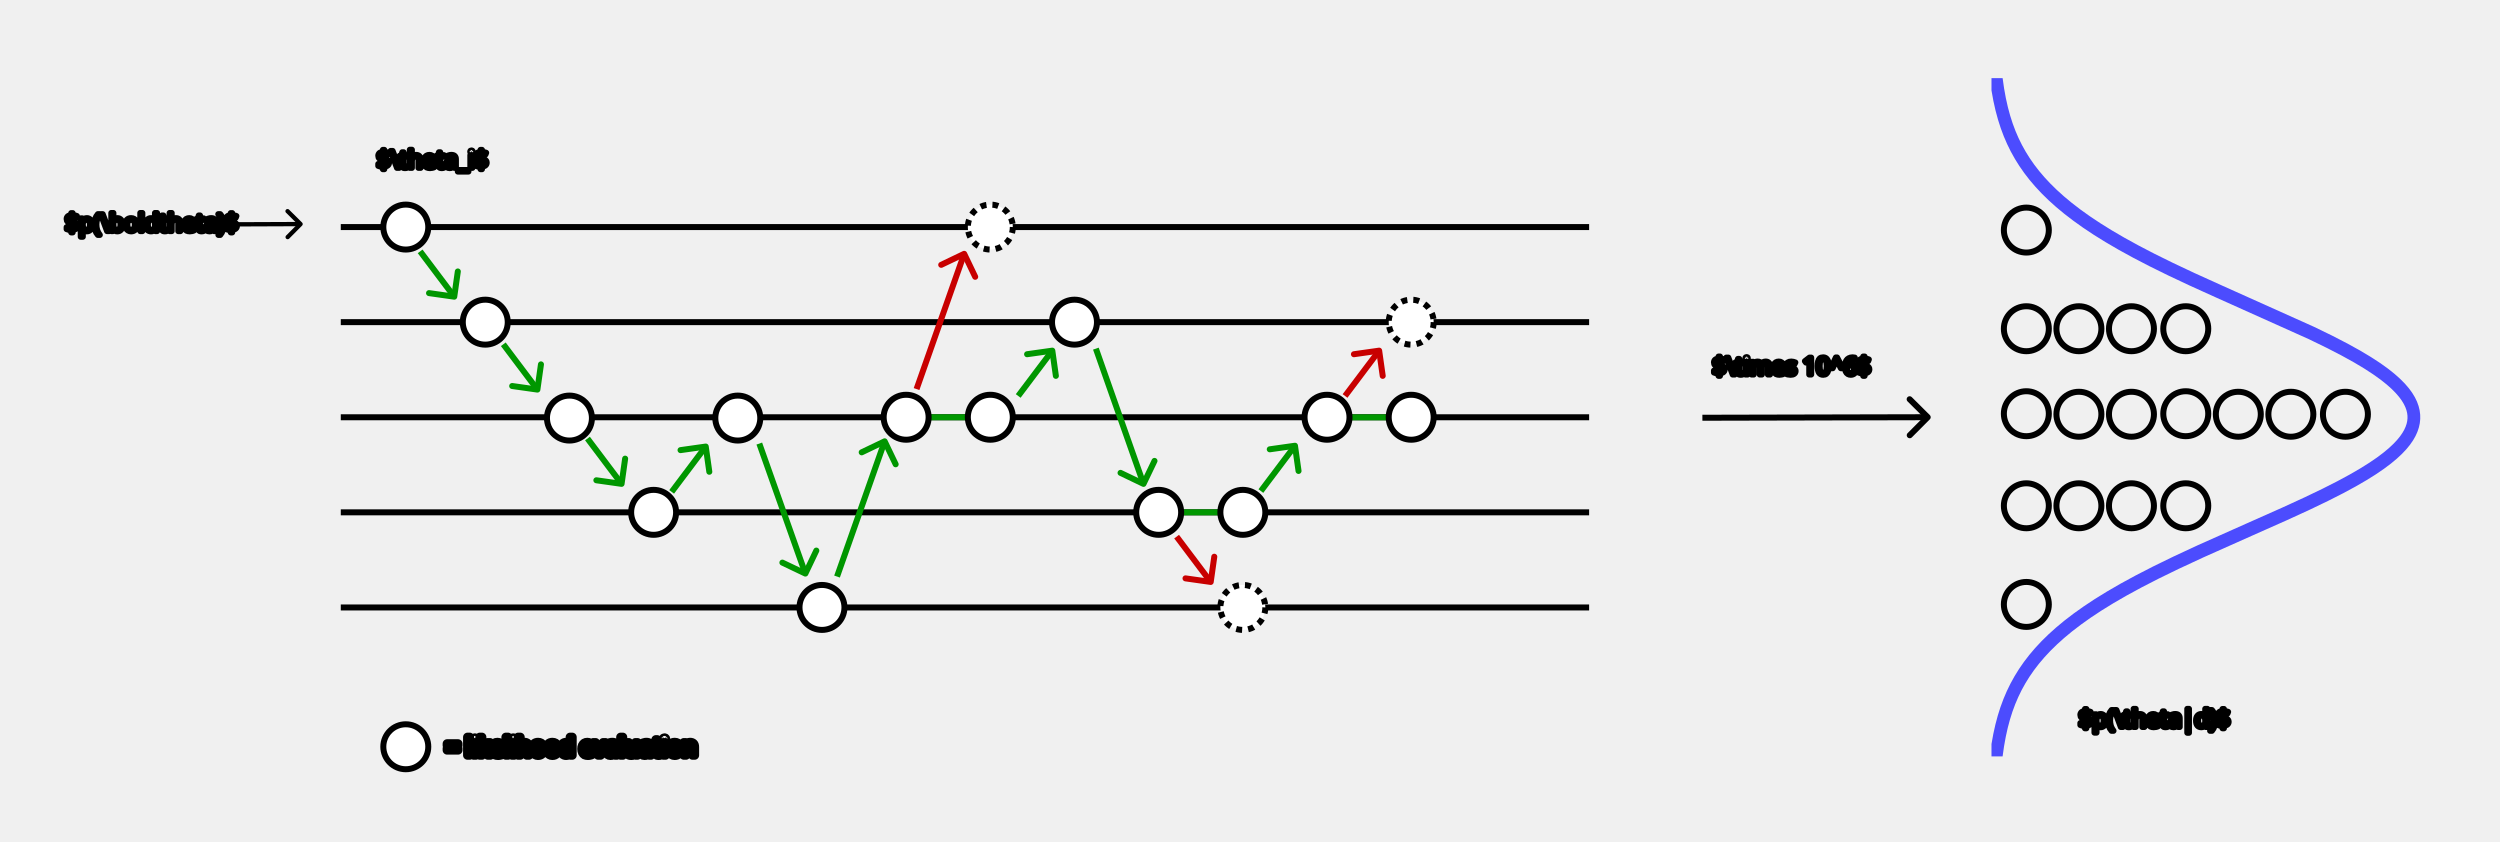
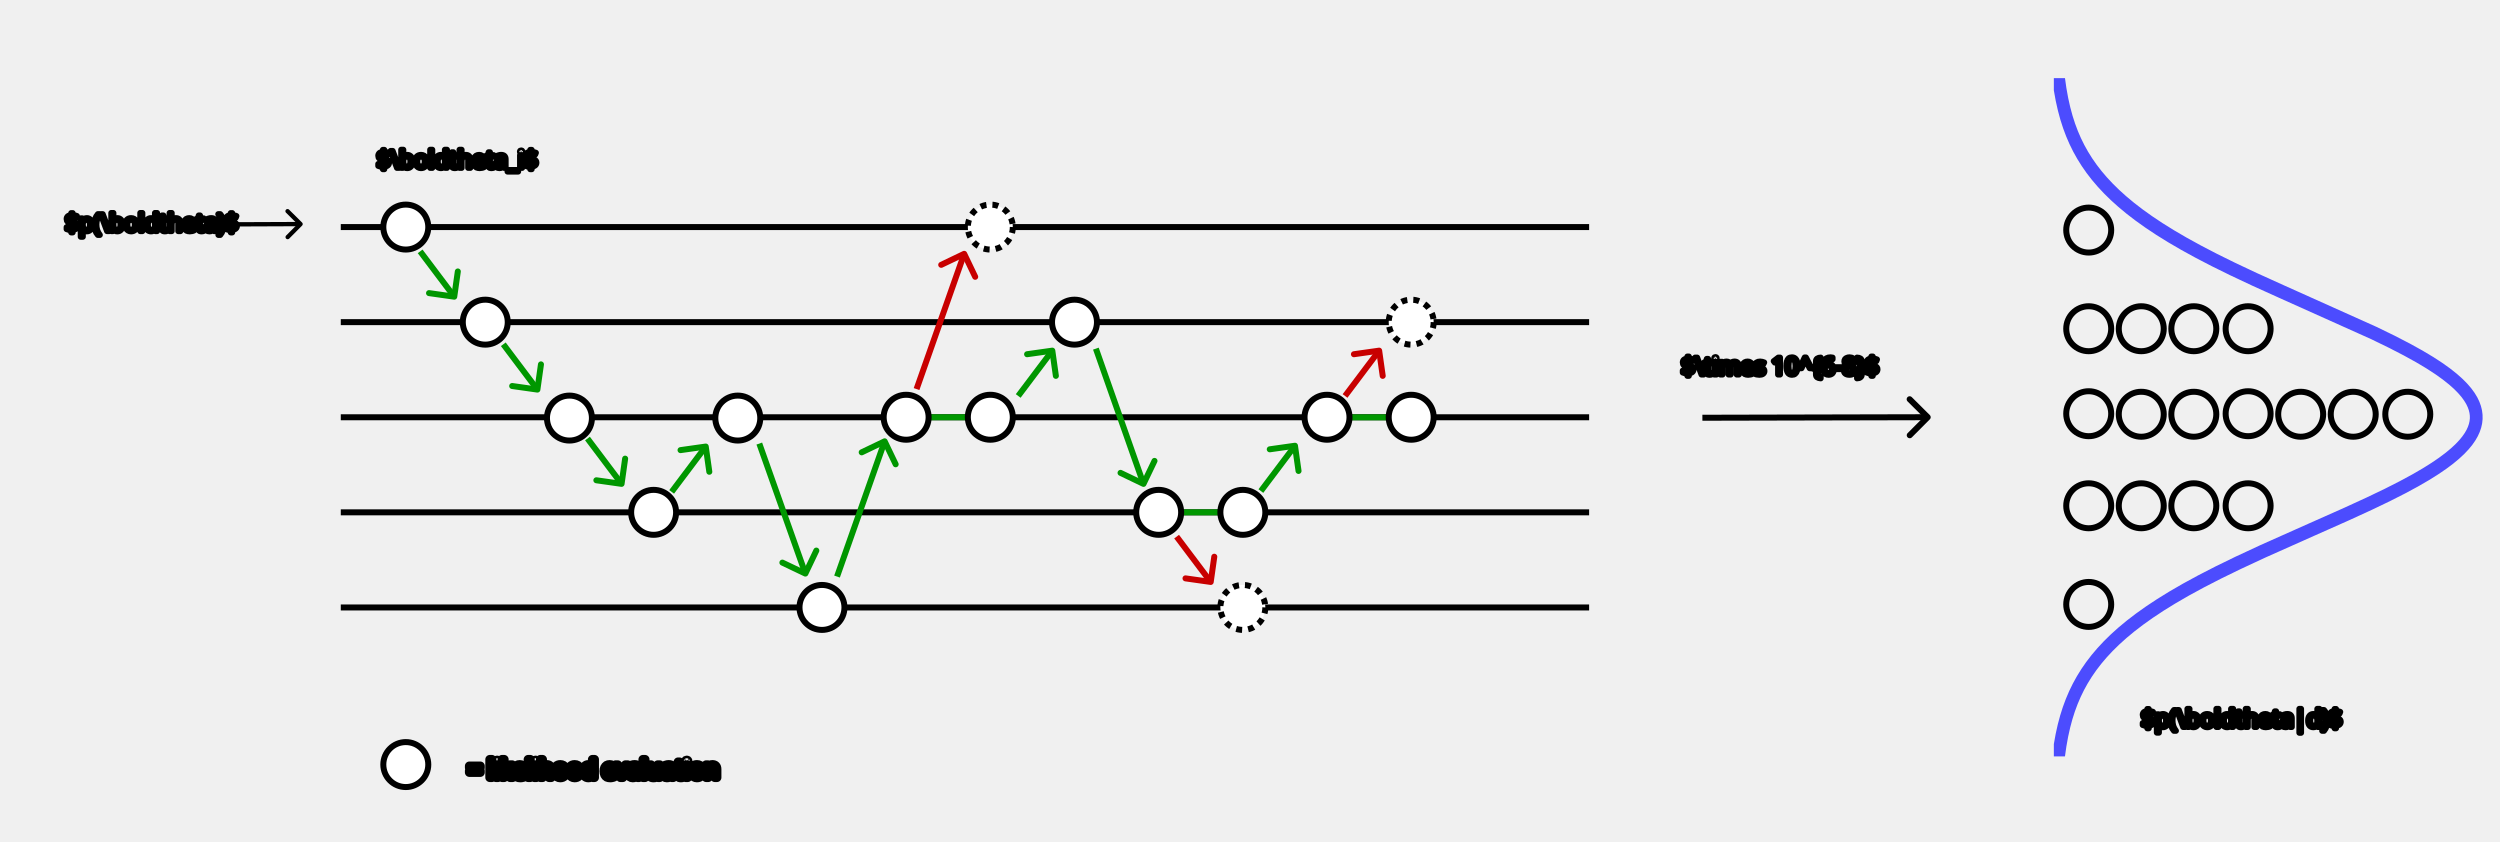
<svg xmlns="http://www.w3.org/2000/svg" width="297mm" height="100mm" viewBox="0 0 297 100" version="1.1" id="svg1" xml:space="preserve">
  <defs id="defs1">
+     <rect x="138.973" y="299.725" width="231.276" height="74.672" id="rect3" />
    <marker style="overflow:visible" id="ArrowWideRounded" refX="0" refY="0" orient="auto-start-reverse" markerWidth="1" markerHeight="1" viewBox="0 0 1 1" preserveAspectRatio="xMidYMid">
      <path style="fill:none;stroke:context-stroke;stroke-width:1;stroke-linecap:round" d="M 3,-3 0,0 3,3" transform="rotate(180,0.125,0)" id="path7" />
    </marker>
    <style type="text/css" id="style1">*{stroke-linejoin: round; stroke-linecap: butt}</style>
    <clipPath id="p74b88239f1">
      <rect x="7.2" y="7.2" width="357.12" height="266.112" id="rect2" />
    </clipPath>
    <marker style="overflow:visible" id="ArrowWideRounded-9" refX="0" refY="0" orient="auto-start-reverse" markerWidth="1" markerHeight="1" viewBox="0 0 1 1" preserveAspectRatio="xMidYMid">
      <path style="fill:none;stroke:context-stroke;stroke-width:1;stroke-linecap:round" d="M 3,-3 0,0 3,3" transform="rotate(180,0.125,0)" id="path7-8" />
    </marker>
    <marker style="overflow:visible" id="ArrowWideRounded-9-4" refX="0" refY="0" orient="auto-start-reverse" markerWidth="1" markerHeight="1" viewBox="0 0 1 1" preserveAspectRatio="xMidYMid">
      <path style="fill:none;stroke:context-stroke;stroke-width:1;stroke-linecap:round" d="M 3,-3 0,0 3,3" transform="rotate(180,0.125,0)" id="path7-8-4" />
    </marker>
    <marker style="overflow:visible" id="ArrowWideRounded-9-4-8" refX="0" refY="0" orient="auto-start-reverse" markerWidth="1" markerHeight="1" viewBox="0 0 1 1" preserveAspectRatio="xMidYMid">
      <path style="fill:none;stroke:context-stroke;stroke-width:1;stroke-linecap:round" d="M 3,-3 0,0 3,3" transform="rotate(180,0.125,0)" id="path7-8-4-1" />
    </marker>
    <marker style="overflow:visible" id="ArrowWideRounded-9-4-8-1" refX="0" refY="0" orient="auto-start-reverse" markerWidth="1" markerHeight="1" viewBox="0 0 1 1" preserveAspectRatio="xMidYMid">
      <path style="fill:none;stroke:context-stroke;stroke-width:1;stroke-linecap:round" d="M 3,-3 0,0 3,3" transform="rotate(180,0.125,0)" id="path7-8-4-1-9" />
    </marker>
    <marker style="overflow:visible" id="ArrowWideRounded-9-4-8-1-6" refX="0" refY="0" orient="auto-start-reverse" markerWidth="1" markerHeight="1" viewBox="0 0 1 1" preserveAspectRatio="xMidYMid">
      <path style="fill:none;stroke:context-stroke;stroke-width:1;stroke-linecap:round" d="M 3,-3 0,0 3,3" transform="rotate(180,0.125,0)" id="path7-8-4-1-9-4" />
    </marker>
    <marker style="overflow:visible" id="ArrowWideRounded-9-4-8-1-6-0" refX="0" refY="0" orient="auto-start-reverse" markerWidth="1" markerHeight="1" viewBox="0 0 1 1" preserveAspectRatio="xMidYMid">
      <path style="fill:none;stroke:context-stroke;stroke-width:1;stroke-linecap:round" d="M 3,-3 0,0 3,3" transform="rotate(180,0.125,0)" id="path7-8-4-1-9-4-7" />
    </marker>
    <marker style="overflow:visible" id="ArrowWideRounded-9-4-8-1-6-0-1" refX="0" refY="0" orient="auto-start-reverse" markerWidth="1" markerHeight="1" viewBox="0 0 1 1" preserveAspectRatio="xMidYMid">
      <path style="fill:none;stroke:context-stroke;stroke-width:1;stroke-linecap:round" d="M 3,-3 0,0 3,3" transform="rotate(180,0.125,0)" id="path7-8-4-1-9-4-7-5" />
    </marker>
    <marker style="overflow:visible" id="ArrowWideRounded-6" refX="0" refY="0" orient="auto-start-reverse" markerWidth="1" markerHeight="1" viewBox="0 0 1 1" preserveAspectRatio="xMidYMid">
      <path style="fill:none;stroke:context-stroke;stroke-width:1;stroke-linecap:round" d="M 3,-3 0,0 3,3" transform="rotate(180,0.125,0)" id="path7-5" />
    </marker>
  </defs>
  <g id="layer1">
-     <g id="figure_1" transform="matrix(0,0.225634,-0.2127156,0,294.726,7.65572)" style="stroke-width:7.113;stroke-dasharray:none">
+     <g id="figure_1" transform="matrix(0,0.225634,-0.2127156,0,302.1343,7.65572)" style="stroke-width:7.113;stroke-dasharray:none">
      <g id="patch_1" style="stroke-width:7.113;stroke-dasharray:none">
        <path d="M 0,280.512 H 371.52 V 0 H 0 Z" style="fill:none;stroke-width:7.113;stroke-dasharray:none" id="path1" />
      </g>
      <g id="axes_1" style="stroke-width:7.113;stroke-dasharray:none">
        <g id="line2d_1" style="stroke-width:7.113;stroke-dasharray:none">
          <path d="m 7.152,270.697 5.953,-0.897 5.357,-1.029 4.941,-1.174 4.583,-1.315 4.345,-1.478 4.107,-1.632 3.929,-1.8 3.81,-1.992 3.691,-2.183 3.572,-2.37 3.512,-2.596 3.453,-2.826 3.453,-3.114 3.453,-3.417 3.453,-3.734 3.453,-4.063 3.512,-4.481 3.572,-4.926 3.631,-5.395 3.691,-5.884 3.81,-6.495 3.988,-7.248 4.167,-8.044 4.405,-8.995 4.762,-10.237 5.357,-12.059 6.488,-15.182 21.846,-51.619 4.643,-10.117 4.048,-8.304 3.631,-6.955 3.333,-5.911 3.036,-4.944 2.857,-4.238 2.679,-3.582 2.5,-2.983 2.381,-2.503 2.262,-2.062 2.143,-1.661 2.083,-1.336 1.964,-1.004 1.905,-0.733 1.905,-0.493 1.845,-0.249 1.845,-0.022 1.845,0.205 1.845,0.431 1.905,0.68 1.905,0.918 1.964,1.192 2.083,1.533 2.143,1.859 2.262,2.266 2.381,2.711 2.5,3.192 2.619,3.707 2.798,4.347 3.036,5.138 3.274,5.991 3.572,7.012 3.988,8.337 4.524,9.987 5.536,12.787 8.274,19.743 11.369,27.044 6.072,13.845 5.119,11.136 4.643,9.583 4.345,8.469 4.107,7.527 3.929,6.746 3.81,6.108 3.691,5.506 3.631,5.024 3.572,4.567 3.512,4.136 3.512,3.796 3.512,3.468 3.512,3.155 3.512,2.858 3.572,2.619 3.631,2.386 3.691,2.158 3.81,1.969 3.929,1.778 4.107,1.611 4.286,1.44 4.524,1.284 4.822,1.137 5.238,1.004 5.714,0.866 0.238,0.032 v 0" clip-path="url(#p74b88239f1)" style="fill:none;stroke:#4c4cfe;stroke-width:7.113;stroke-linecap:square;stroke-dasharray:none" id="path2" />
        </g>
      </g>
    </g>
    <path style="fill:none;stroke:#000000;stroke-width:0.713;stroke-miterlimit:3.8;stroke-dasharray:none" d="m 286.737,49.569 c -81.421,0 -162.842,0 -244.263,0" id="path3" transform="matrix(0.6071392,0,0,1,14.69808,0)" />
    <path style="fill:none;stroke:#000000;stroke-width:0.713;stroke-linecap:butt;stroke-linejoin:round;stroke-miterlimit:3.8;stroke-dasharray:none" d="m 286.737,49.569 c -81.421,0 -162.842,0 -244.263,0" id="path3-5" transform="matrix(0.6071392,0,0,1,14.69808,-11.29654)" />
    <path style="fill:none;stroke:#000000;stroke-width:0.713;stroke-linecap:butt;stroke-linejoin:round;stroke-miterlimit:3.8;stroke-dasharray:none" d="m 286.737,49.569 c -81.421,0 -162.842,0 -244.263,0" id="path3-5-4" transform="matrix(0.6071392,0,0,1,14.69808,-22.59307)" />
-     <circle style="fill:none;stroke:#000000;stroke-width:0.713;stroke-miterlimit:3.8;stroke-dasharray:none" id="path4" cx="240.73" cy="39.053" r="2.671" />
-     <circle style="fill:none;stroke:#000000;stroke-width:0.713;stroke-linecap:butt;stroke-linejoin:round;stroke-miterlimit:3.8;stroke-dasharray:none" id="path4-3" cx="240.73" cy="27.333" r="2.671" />
+     <circle style="fill:none;stroke:#000000;stroke-width:0.713;stroke-miterlimit:3.8;stroke-dasharray:none" id="path4" cx="248.139" cy="39.053" r="2.671" />
+     <circle style="fill:none;stroke:#000000;stroke-width:0.713;stroke-linecap:butt;stroke-linejoin:round;stroke-miterlimit:3.8;stroke-dasharray:none" id="path4-3" cx="248.139" cy="27.333" r="2.671" />
    <circle style="fill:#ffffff;fill-opacity:1;stroke:#000000;stroke-width:0.713;stroke-linecap:butt;stroke-linejoin:round;stroke-miterlimit:3.8;stroke-dasharray:none" id="path4-3-2" cx="48.209" cy="26.976" r="2.671" />
    <circle style="fill:#ffffff;fill-opacity:1;stroke:#000000;stroke-width:0.713;stroke-linecap:butt;stroke-linejoin:round;stroke-miterlimit:3.8;stroke-dasharray:none" id="path4-3-2-1" cx="57.65" cy="38.273" r="2.671" />
    <circle style="fill:#ffffff;fill-opacity:1;stroke:#000000;stroke-width:0.713;stroke-linecap:butt;stroke-linejoin:round;stroke-miterlimit:3.8;stroke-dasharray:none" id="path4-3-2-1-8" cx="67.65" cy="49.667" r="2.671" />
-     <circle style="fill:none;stroke:#000000;stroke-width:0.713;stroke-linecap:butt;stroke-linejoin:round;stroke-miterlimit:3.8;stroke-dasharray:none" id="path4-3-3" cx="253.217" cy="39.053" r="2.671" />
-     <circle style="fill:none;stroke:#000000;stroke-width:0.713;stroke-linecap:butt;stroke-linejoin:round;stroke-miterlimit:3.8;stroke-dasharray:none" id="path4-3-3-8" cx="259.669" cy="39.053" r="2.671" />
-     <circle style="fill:none;stroke:#000000;stroke-width:0.713;stroke-linecap:butt;stroke-linejoin:round;stroke-miterlimit:3.8;stroke-dasharray:none" id="path4-3-3-8-1" cx="259.669" cy="60.086" r="2.671" />
-     <circle style="fill:none;stroke:#000000;stroke-width:0.713;stroke-linecap:butt;stroke-linejoin:round;stroke-miterlimit:3.8;stroke-dasharray:none" id="path4-0" cx="246.974" cy="39.053" r="2.671" />
+     <circle style="fill:none;stroke:#000000;stroke-width:0.713;stroke-linecap:butt;stroke-linejoin:round;stroke-miterlimit:3.8;stroke-dasharray:none" id="path4-3-3" cx="260.625" cy="39.053" r="2.671" />
+     <circle style="fill:none;stroke:#000000;stroke-width:0.713;stroke-linecap:butt;stroke-linejoin:round;stroke-miterlimit:3.8;stroke-dasharray:none" id="path4-3-3-8" cx="267.077" cy="39.053" r="2.671" />
+     <circle style="fill:none;stroke:#000000;stroke-width:0.713;stroke-linecap:butt;stroke-linejoin:round;stroke-miterlimit:3.8;stroke-dasharray:none" id="path4-3-3-8-1" cx="267.077" cy="60.086" r="2.671" />
+     <circle style="fill:none;stroke:#000000;stroke-width:0.713;stroke-linecap:butt;stroke-linejoin:round;stroke-miterlimit:3.8;stroke-dasharray:none" id="path4-0" cx="254.382" cy="39.053" r="2.671" />
    <path style="fill:none;stroke:#000000;stroke-width:0.713;stroke-linecap:butt;stroke-linejoin:round;stroke-miterlimit:3.8;stroke-dasharray:none" d="m 286.737,49.569 c -81.421,0 -162.842,0 -244.263,0" id="path3-5-41" transform="matrix(0.6071392,0,0,-1,14.69808,110.4355)" />
    <path style="fill:none;stroke:#000000;stroke-width:0.713;stroke-linecap:butt;stroke-linejoin:round;stroke-miterlimit:3.8;stroke-dasharray:none" d="m 286.737,49.569 c -81.421,0 -162.842,0 -244.263,0" id="path3-5-4-8" transform="matrix(0.6071392,0,0,-1,14.69808,121.7321)" />
-     <circle style="fill:none;stroke:#000000;stroke-width:0.713;stroke-linecap:butt;stroke-linejoin:round;stroke-miterlimit:3.8;stroke-dasharray:none" id="path4-8" cx="240.73" cy="-60.086" r="2.671" transform="scale(1,-1)" />
-     <circle style="fill:none;stroke:#000000;stroke-width:0.713;stroke-linecap:butt;stroke-linejoin:round;stroke-miterlimit:3.8;stroke-dasharray:none" id="path4-3-35" cx="240.73" cy="-71.806" r="2.671" transform="scale(1,-1)" />
+     <circle style="fill:none;stroke:#000000;stroke-width:0.713;stroke-linecap:butt;stroke-linejoin:round;stroke-miterlimit:3.8;stroke-dasharray:none" id="path4-8" cx="248.139" cy="-60.086" r="2.671" transform="scale(1,-1)" />
+     <circle style="fill:none;stroke:#000000;stroke-width:0.713;stroke-linecap:butt;stroke-linejoin:round;stroke-miterlimit:3.8;stroke-dasharray:none" id="path4-3-35" cx="248.139" cy="-71.806" r="2.671" transform="scale(1,-1)" />
    <circle style="fill:#ffffff;fill-opacity:1;stroke:#000000;stroke-width:0.713;stroke-linecap:butt;stroke-linejoin:round;stroke-miterlimit:3.8;stroke-dasharray:none" id="path4-3-2-1-8-5" cx="77.65" cy="60.866" r="2.671" />
    <circle style="fill:#ffffff;fill-opacity:1;stroke:#000000;stroke-width:0.713;stroke-linecap:butt;stroke-linejoin:round;stroke-miterlimit:3.8;stroke-dasharray:none" id="path4-3-2-1-8-5-6" cx="87.65" cy="49.667" r="2.671" />
    <circle style="fill:#ffffff;fill-opacity:1;stroke:#000000;stroke-width:0.713;stroke-linecap:butt;stroke-linejoin:round;stroke-miterlimit:3.8;stroke-dasharray:none" id="path4-3-2-1-8-5-6-5" cx="97.65" cy="72.163" r="2.671" />
-     <circle style="fill:#ffffff;fill-opacity:1;stroke:#000000;stroke-width:0.713;stroke-linecap:butt;stroke-linejoin:round;stroke-miterlimit:3.8;stroke-dasharray:none" id="path4-3-2-1-8-5-6-5-8" cx="48.209" cy="88.715" r="2.671" />
+     <circle style="fill:#ffffff;fill-opacity:1;stroke:#000000;stroke-width:0.713;stroke-linecap:butt;stroke-linejoin:round;stroke-miterlimit:3.8;stroke-dasharray:none" id="path4-3-2-1-8-5-6-5-8" cx="48.209" cy="90.831" r="2.671" />
    <circle style="fill:#ffffff;fill-opacity:1;stroke:#000000;stroke-width:0.713;stroke-linecap:butt;stroke-linejoin:round;stroke-miterlimit:3.8;stroke-dasharray:none" id="path4-3-2-1-8-5-6-5-5-0-7" cx="127.65" cy="38.273" r="2.671" />
    <circle style="fill:#ffffff;fill-opacity:1;stroke:#000000;stroke-width:0.713;stroke-linecap:butt;stroke-linejoin:round;stroke-miterlimit:3.8;stroke-dasharray:0.713, 0.713;stroke-dashoffset:0" id="path4-3-2-1-8-5-6-5-5-0-7-3-8" cx="147.65" cy="72.163" r="2.671" />
    <circle style="fill:#ffffff;fill-opacity:1;stroke:#000000;stroke-width:0.713;stroke-linecap:butt;stroke-linejoin:round;stroke-miterlimit:3.8;stroke-dasharray:0.713, 0.713;stroke-dashoffset:0" id="path4-3-2-1-8-5-6-5-5-0-7-3-8-3-9-6" cx="167.65" cy="38.273" r="2.671" />
    <circle style="fill:#ffffff;fill-opacity:1;stroke:#000000;stroke-width:0.713;stroke-linecap:butt;stroke-linejoin:round;stroke-miterlimit:3.8;stroke-dasharray:0.713, 0.713;stroke-dashoffset:0" id="path4-3-2-1-8-5-6-5-5-8" cx="117.65" cy="26.976" r="2.671" />
-     <circle style="fill:none;stroke:#000000;stroke-width:0.713;stroke-linecap:butt;stroke-linejoin:round;stroke-miterlimit:3.8;stroke-dasharray:none" id="path4-3-3-2" cx="253.217" cy="-60.086" r="2.671" transform="scale(1,-1)" />
-     <circle style="fill:none;stroke:#000000;stroke-width:0.713;stroke-linecap:butt;stroke-linejoin:round;stroke-miterlimit:3.8;stroke-dasharray:none" id="path4-0-2" cx="246.974" cy="-60.086" r="2.671" transform="scale(1,-1)" />
-     <circle style="fill:none;stroke:#000000;stroke-width:0.713;stroke-linecap:butt;stroke-linejoin:round;stroke-miterlimit:3.8;stroke-dasharray:none" id="path4-0-9" cx="278.636" cy="49.213" r="2.671" />
-     <circle style="fill:none;stroke:#000000;stroke-width:0.713;stroke-linecap:butt;stroke-linejoin:round;stroke-miterlimit:3.8;stroke-dasharray:none" id="path4-9" cx="240.73" cy="49.149" r="2.671" />
-     <circle style="fill:none;stroke:#000000;stroke-width:0.713;stroke-linecap:butt;stroke-linejoin:round;stroke-miterlimit:3.8;stroke-dasharray:none" id="path4-0-8" cx="246.974" cy="49.213" r="2.671" />
-     <circle style="fill:none;stroke:#000000;stroke-width:0.713;stroke-linecap:butt;stroke-linejoin:round;stroke-miterlimit:3.8;stroke-dasharray:none" id="path4-0-9-6" cx="253.217" cy="49.213" r="2.671" />
-     <circle style="fill:none;stroke:#000000;stroke-width:0.713;stroke-linecap:butt;stroke-linejoin:round;stroke-miterlimit:3.8;stroke-dasharray:none" id="path4-9-9" cx="259.669" cy="49.149" r="2.671" />
-     <circle style="fill:none;stroke:#000000;stroke-width:0.713;stroke-linecap:butt;stroke-linejoin:round;stroke-miterlimit:3.8;stroke-dasharray:none" id="path4-0-8-9" cx="265.912" cy="49.213" r="2.671" />
-     <circle style="fill:none;stroke:#000000;stroke-width:0.713;stroke-linecap:butt;stroke-linejoin:round;stroke-miterlimit:3.8;stroke-dasharray:none" id="path4-0-9-6-9" cx="272.155" cy="49.213" r="2.671" />
-     <text xml:space="preserve" style="font-size:2.822px;line-height:0.6;font-family:sans-serif;-inkscape-font-specification:'sans-serif, Normal';fill:none;stroke:#000000;stroke-width:0.713;stroke-miterlimit:3.8" x="246.974" y="86.368" id="text1">
-       <tspan id="tspan1" style="stroke-width:0.713" x="246.974" y="86.368">$p(\theta|d)$</tspan>
+     <circle style="fill:none;stroke:#000000;stroke-width:0.713;stroke-linecap:butt;stroke-linejoin:round;stroke-miterlimit:3.8;stroke-dasharray:none" id="path4-3-3-2" cx="260.625" cy="-60.086" r="2.671" transform="scale(1,-1)" />
+     <circle style="fill:none;stroke:#000000;stroke-width:0.713;stroke-linecap:butt;stroke-linejoin:round;stroke-miterlimit:3.8;stroke-dasharray:none" id="path4-0-2" cx="254.382" cy="-60.086" r="2.671" transform="scale(1,-1)" />
+     <circle style="fill:none;stroke:#000000;stroke-width:0.713;stroke-linecap:butt;stroke-linejoin:round;stroke-miterlimit:3.8;stroke-dasharray:none" id="path4-0-9" cx="286.044" cy="49.213" r="2.671" />
+     <circle style="fill:none;stroke:#000000;stroke-width:0.713;stroke-linecap:butt;stroke-linejoin:round;stroke-miterlimit:3.8;stroke-dasharray:none" id="path4-9" cx="248.139" cy="49.149" r="2.671" />
+     <circle style="fill:none;stroke:#000000;stroke-width:0.713;stroke-linecap:butt;stroke-linejoin:round;stroke-miterlimit:3.8;stroke-dasharray:none" id="path4-0-8" cx="254.382" cy="49.213" r="2.671" />
+     <circle style="fill:none;stroke:#000000;stroke-width:0.713;stroke-linecap:butt;stroke-linejoin:round;stroke-miterlimit:3.8;stroke-dasharray:none" id="path4-0-9-6" cx="260.625" cy="49.213" r="2.671" />
+     <circle style="fill:none;stroke:#000000;stroke-width:0.713;stroke-linecap:butt;stroke-linejoin:round;stroke-miterlimit:3.8;stroke-dasharray:none" id="path4-9-9" cx="267.077" cy="49.149" r="2.671" />
+     <circle style="fill:none;stroke:#000000;stroke-width:0.713;stroke-linecap:butt;stroke-linejoin:round;stroke-miterlimit:3.8;stroke-dasharray:none" id="path4-0-8-9" cx="273.321" cy="49.213" r="2.671" />
+     <circle style="fill:none;stroke:#000000;stroke-width:0.713;stroke-linecap:butt;stroke-linejoin:round;stroke-miterlimit:3.8;stroke-dasharray:none" id="path4-0-9-6-9" cx="279.564" cy="49.213" r="2.671" />
+     <text xml:space="preserve" style="font-size:2.822px;line-height:0.6;font-family:sans-serif;-inkscape-font-specification:'sans-serif, Normal';fill:none;stroke:#000000;stroke-width:0.713;stroke-miterlimit:3.8" x="254.382" y="86.368" id="text1">
+       <tspan id="tspan1" style="stroke-width:0.713" x="254.382" y="86.368">$p(\boldtheta|d)$</tspan>
    </text>
    <path style="fill:#ffffff;fill-opacity:1;stroke:#009600;stroke-width:0.713;stroke-miterlimit:3.8;stroke-opacity:1;marker-end:url(#ArrowWideRounded)" d="m 65.495,30.004 c 1.315,1.747 2.63,3.494 3.944,5.241" id="path5" transform="translate(-15.58098,-0.1422696)" />
    <path style="fill:#ffffff;fill-opacity:1;stroke:#009700;stroke-width:0.713;stroke-linecap:butt;stroke-linejoin:round;stroke-miterlimit:3.8;stroke-opacity:1;marker-end:url(#ArrowWideRounded-9)" d="m 65.495,30.004 c 1.315,1.747 2.63,3.494 3.944,5.241" id="path5-0" transform="translate(-5.703153,10.89482)" />
    <path style="fill:#ffffff;fill-opacity:1;stroke:#009700;stroke-width:0.713;stroke-linecap:butt;stroke-linejoin:round;stroke-miterlimit:3.8;stroke-opacity:1;marker-end:url(#ArrowWideRounded-9-4)" d="m 65.495,30.004 c 1.315,1.747 2.63,3.494 3.944,5.241" id="path5-0-1" transform="translate(4.296842,22.09416)" />
    <path style="fill:#ffffff;fill-opacity:1;stroke:#009700;stroke-width:0.713;stroke-linecap:butt;stroke-linejoin:round;stroke-miterlimit:3.8;stroke-opacity:1;marker-end:url(#ArrowWideRounded-9-4-8)" d="m 65.495,30.004 c 1.315,1.747 2.63,3.494 3.944,5.241" id="path5-0-1-1" transform="matrix(1,0,0,-1,14.29682,88.43855)" />
    <path style="fill:#ffffff;fill-opacity:1;stroke:#009700;stroke-width:0.713;stroke-linecap:butt;stroke-linejoin:round;stroke-miterlimit:3.8;stroke-opacity:1;marker-end:url(#ArrowWideRounded-9-4-8-1)" d="m 65.495,30.004 c 1.315,1.747 2.63,3.494 3.944,5.241" id="path5-0-1-1-3" transform="matrix(1,0,0,-1,55.46815,77.04481)" />
    <path style="fill:#ffffff;fill-opacity:1;stroke:#009700;stroke-width:0.713;stroke-linecap:butt;stroke-linejoin:round;stroke-miterlimit:3.8;stroke-opacity:1;marker-end:url(#ArrowWideRounded-9-4-8-1-6)" d="m 65.495,30.004 c 1.315,1.747 2.63,3.494 3.944,5.241" id="path5-0-1-1-3-2" transform="matrix(1,0,0,-1,84.29682,88.34135)" />
    <path style="fill:#ffffff;fill-opacity:1;stroke:#c80000;stroke-width:0.713;stroke-linecap:butt;stroke-linejoin:round;stroke-miterlimit:3.8;stroke-opacity:1;marker-end:url(#ArrowWideRounded-9-4-8-1-6-0)" d="m 65.495,30.004 c 1.315,1.747 2.63,3.494 3.944,5.241" id="path5-0-1-1-3-2-8" transform="translate(74.28716,33.74734)" />
    <path style="fill:#ffffff;fill-opacity:1;stroke:#c80000;stroke-width:0.713;stroke-linecap:butt;stroke-linejoin:round;stroke-miterlimit:3.8;stroke-opacity:1;marker-end:url(#ArrowWideRounded-9-4-8-1-6-0-1)" d="m 65.495,30.004 c 1.315,1.747 2.63,3.494 3.944,5.241" id="path5-0-1-1-3-2-8-8" transform="matrix(1,0,0,-1,94.29676,77.04481)" />
    <path style="fill:#ffffff;fill-opacity:1;stroke:#009700;stroke-width:0.713;stroke-miterlimit:3.8;stroke-opacity:1;marker-end:url(#ArrowWideRounded)" d="m 105.021,52.695 c 1.805,5.092 3.61,10.185 5.415,15.277" id="path8" transform="translate(-14.81667)" />
    <path style="fill:#ffffff;fill-opacity:1;stroke:#009700;stroke-width:0.713;stroke-miterlimit:3.8;stroke-dasharray:none;stroke-opacity:1" d="m 125.138,49.569 c 1.552,2e-6 3.105,3e-6 4.657,5e-6" id="path9" transform="translate(-14.81667)" />
    <path style="fill:#ffffff;fill-opacity:1;stroke:#009700;stroke-width:0.713;stroke-linecap:butt;stroke-linejoin:round;stroke-miterlimit:3.8;stroke-dasharray:none;stroke-opacity:1" d="m 125.138,49.569 c 1.552,2e-6 3.105,3e-6 4.657,5e-6" id="path9-3" transform="translate(15.46772,11.29654)" />
    <path style="fill:#ffffff;fill-opacity:1;stroke:#009700;stroke-width:0.713;stroke-linecap:butt;stroke-linejoin:round;stroke-miterlimit:3.8;stroke-dasharray:none;stroke-opacity:1" d="m 125.138,49.569 c 1.552,2e-6 3.105,3e-6 4.657,5e-6" id="path9-3-4" transform="translate(35.34362,0.01048497)" />
    <circle style="fill:#ffffff;fill-opacity:1;stroke:#000000;stroke-width:0.713;stroke-linecap:butt;stroke-linejoin:round;stroke-miterlimit:3.8;stroke-dasharray:none" id="path4-3-2-1-8-5-6-5-5" cx="107.65" cy="49.569" r="2.671" />
    <circle style="fill:#ffffff;fill-opacity:1;stroke:#000000;stroke-width:0.713;stroke-linecap:butt;stroke-linejoin:round;stroke-miterlimit:3.8;stroke-dasharray:none" id="path4-3-2-1-8-5-6-5-5-0-7-3" cx="137.65" cy="60.866" r="2.671" />
    <circle style="fill:#ffffff;fill-opacity:1;stroke:#000000;stroke-width:0.713;stroke-linecap:butt;stroke-linejoin:round;stroke-miterlimit:3.8;stroke-dasharray:none" id="path4-3-2-1-8-5-6-5-5-0" cx="117.65" cy="49.569" r="2.671" />
    <circle style="fill:#ffffff;fill-opacity:1;stroke:#000000;stroke-width:0.713;stroke-linecap:butt;stroke-linejoin:round;stroke-miterlimit:3.8;stroke-dasharray:none" id="path4-3-2-1-8-5-6-5-5-0-7-3-8-3" cx="147.65" cy="60.866" r="2.671" />
    <circle style="fill:#ffffff;fill-opacity:1;stroke:#000000;stroke-width:0.713;stroke-linecap:butt;stroke-linejoin:round;stroke-miterlimit:3.8;stroke-dasharray:none" id="path4-3-2-1-8-5-6-5-5-0-7-3-8-3-9" cx="157.65" cy="49.569" r="2.671" />
    <path style="fill:#ffffff;fill-opacity:1;stroke:#009600;stroke-width:0.713;stroke-miterlimit:3.8;stroke-dasharray:none;stroke-opacity:1;marker-end:url(#ArrowWideRounded)" d="m 114.256,68.496 c 1.867,-5.3 3.733,-10.599 5.599,-15.899" id="path10" transform="translate(-14.81667)" />
    <circle style="fill:#ffffff;fill-opacity:1;stroke:#000000;stroke-width:0.713;stroke-linecap:butt;stroke-linejoin:round;stroke-miterlimit:3.8;stroke-dasharray:none" id="path4-3-2-1-8-5-6-5-5-0-7-3-8-3-9-6-8" cx="167.65" cy="49.569" r="2.671" />
    <path style="fill:#ffffff;fill-opacity:1;stroke:#009600;stroke-width:0.713;stroke-linecap:butt;stroke-linejoin:round;stroke-miterlimit:3.8;stroke-dasharray:none;stroke-opacity:1;marker-end:url(#ArrowWideRounded-6)" d="m 114.256,68.496 c 1.867,-5.3 3.733,-10.599 5.599,-15.899" id="path10-0" transform="matrix(1,0,0,-1,15.93405,109.913)" />
    <path style="fill:#ffffff;fill-opacity:1;stroke:#c80000;stroke-width:0.713;stroke-linecap:butt;stroke-linejoin:round;stroke-miterlimit:3.8;stroke-dasharray:none;stroke-opacity:1;marker-end:url(#ArrowWideRounded)" d="m 114.256,68.496 c 1.867,-5.3 3.733,-10.599 5.599,-15.899" id="path10-1" transform="translate(-5.369274,-22.27365)" />
    <path style="fill:#ffffff;fill-opacity:1;stroke:#000000;stroke-width:0.713;stroke-miterlimit:3.8;stroke-dasharray:none;stroke-dashoffset:0;stroke-opacity:1;marker-end:url(#ArrowWideRounded)" d="m 213.255,49.213 c 8.863,-0.021 17.726,-0.042 26.589,-0.064" id="path11" transform="translate(-11.01135,0.4154119)" />
-     <text xml:space="preserve" style="font-size:2.822px;line-height:0.6;font-family:sans-serif;-inkscape-font-specification:'sans-serif, Normal';fill:none;fill-opacity:1;stroke:#000000;stroke-width:0.713;stroke-miterlimit:3.8;stroke-dasharray:none;stroke-dashoffset:0;stroke-opacity:1" x="203.445" y="44.499" id="text11">
-       <tspan id="tspan11" style="fill:none;stroke-width:0.713" x="203.445" y="44.499">$\times 10^6$</tspan>
+     <text xml:space="preserve" style="font-size:2.822px;line-height:0.6;font-family:sans-serif;-inkscape-font-specification:'sans-serif, Normal';fill:none;fill-opacity:1;stroke:#000000;stroke-width:0.713;stroke-miterlimit:3.8;stroke-dasharray:none;stroke-dashoffset:0;stroke-opacity:1" x="199.741" y="44.499" id="text11">
+       <tspan id="tspan11" style="fill:none;stroke-width:0.713" x="199.741" y="44.499">$\times 10^{6-8}$</tspan>
    </text>
    <text xml:space="preserve" style="font-size:2.822px;line-height:0.6;font-family:sans-serif;-inkscape-font-specification:'sans-serif, Normal';fill:none;fill-opacity:1;stroke:#000000;stroke-width:0.713;stroke-linecap:butt;stroke-linejoin:round;stroke-miterlimit:3.8;stroke-dasharray:none;stroke-dashoffset:0;stroke-opacity:1" x="44.765" y="19.945" id="text11-2">
-       <tspan id="tspan11-9" style="fill:none;stroke-width:0.713" x="44.765" y="19.945">$\theta_i$</tspan>
+       <tspan id="tspan11-9" style="fill:none;stroke-width:0.713" x="44.765" y="19.945">$\boldtheta_i$</tspan>
    </text>
    <text xml:space="preserve" style="font-size:2.822px;line-height:0.6;font-family:sans-serif;-inkscape-font-specification:'sans-serif, Normal';fill:none;fill-opacity:1;stroke:#000000;stroke-width:0.713;stroke-linecap:butt;stroke-linejoin:round;stroke-miterlimit:3.8;stroke-dasharray:none;stroke-dashoffset:0;stroke-opacity:1" x="7.742" y="27.457" id="text11-2-9">
      <tspan id="tspan11-9-7" style="fill:none;stroke-width:0.713" x="7.742" y="27.457">$p(\boldtheta)$</tspan>
    </text>
    <path style="fill:none;fill-opacity:1;stroke:#000000;stroke-width:0.513;stroke-miterlimit:3.8;stroke-dasharray:none;stroke-dashoffset:0;stroke-opacity:1;marker-end:url(#ArrowWideRounded)" d="m 19.683,26.655 c 2.829,-0.012 5.658,-0.023 8.487,-0.035" id="path12" transform="translate(7.408334)" />
-     <text xml:space="preserve" style="font-size:2.822px;line-height:0.6;font-family:sans-serif;-inkscape-font-specification:'sans-serif, Normal';fill:none;fill-opacity:0.601;stroke:#000000;stroke-width:1.065;stroke-miterlimit:3.8" x="52.96" y="89.729" id="text2">
-       <tspan id="tspan2" style="stroke-width:1.065" x="52.96" y="89.729">= likelihood evaluation</tspan>
+     <text xml:space="preserve" style="font-size:2.822px;line-height:0.6;font-family:sans-serif;-inkscape-font-specification:'sans-serif, Normal';fill:none;fill-opacity:0.601;stroke:#000000;stroke-width:1.065;stroke-miterlimit:3.8" x="55.605" y="92.375" id="text2">
+       <tspan id="tspan2" style="stroke-width:1.065" x="55.605" y="92.375">= likelihood evaluation</tspan>
    </text>
+     <text xml:space="preserve" transform="scale(0.2645833)" id="text3" style="fill:none;stroke-width:4.025;-inkscape-font-specification:'sans-serif, Normal';font-family:sans-serif;font-size:10.667px;line-height:0.6;stroke-miterlimit:3.8;stroke:#000000;fill-opacity:0.601;white-space:pre;shape-inside:url(#rect3)" />
  </g>
</svg>
